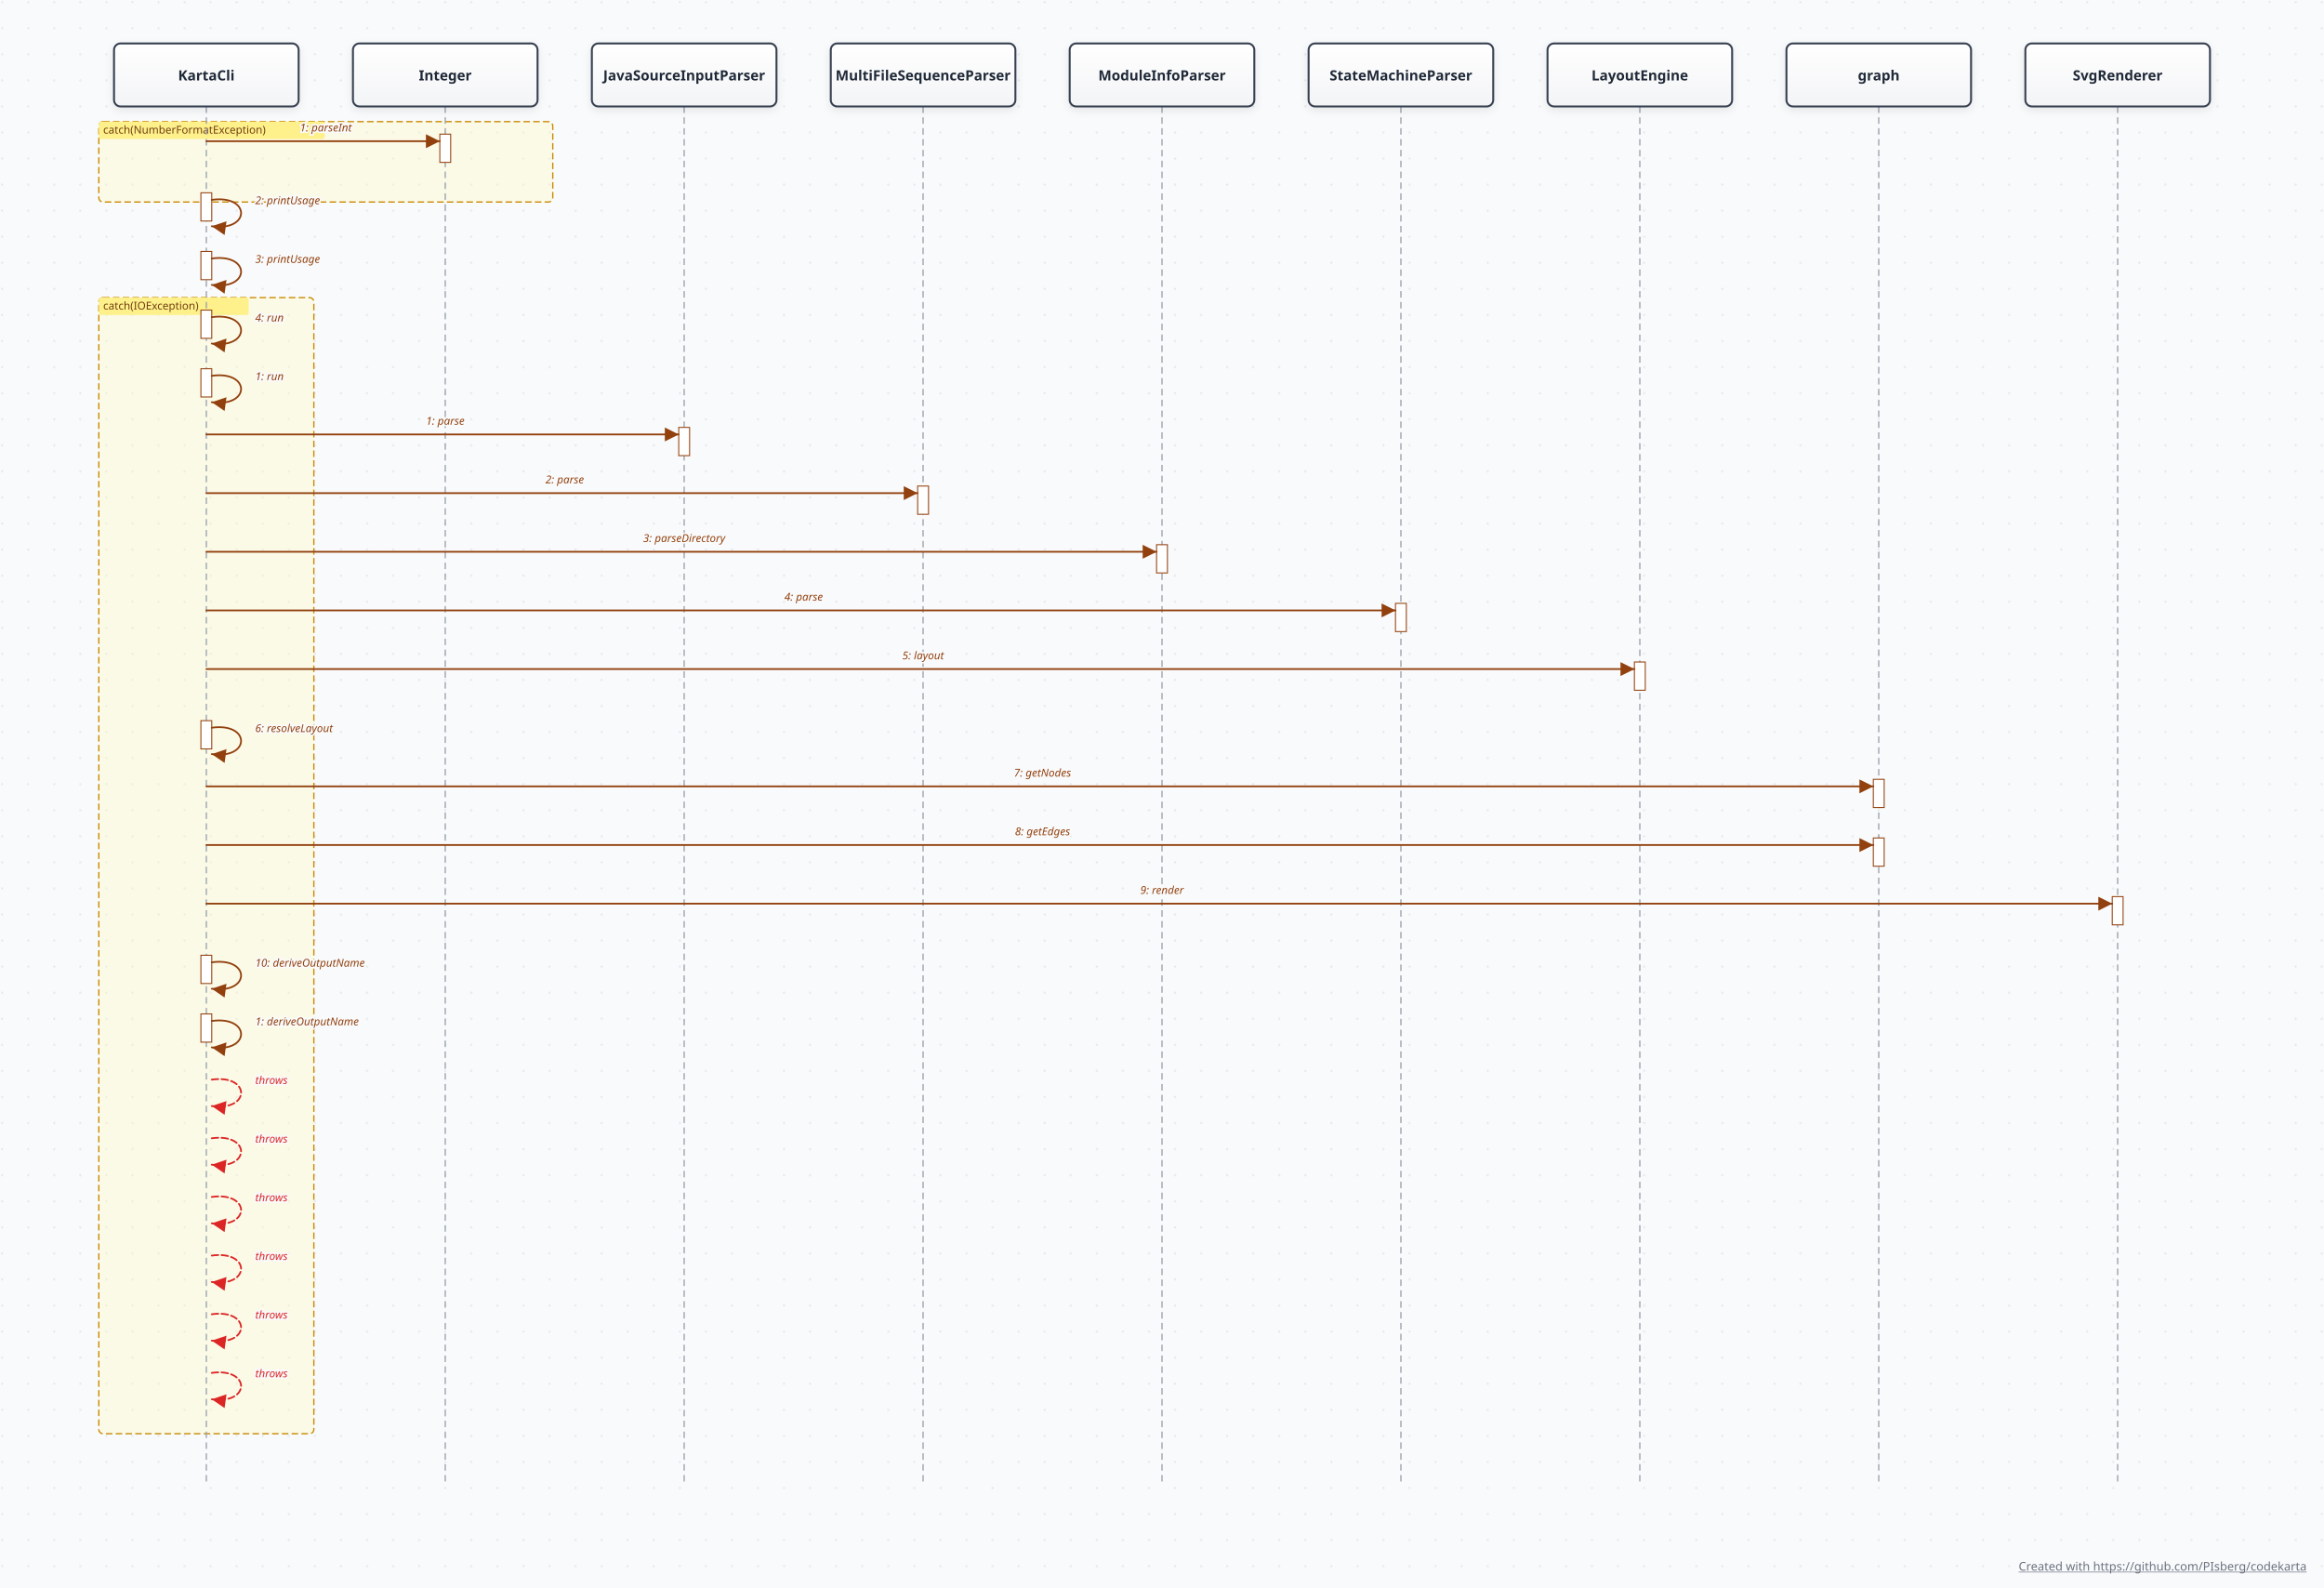
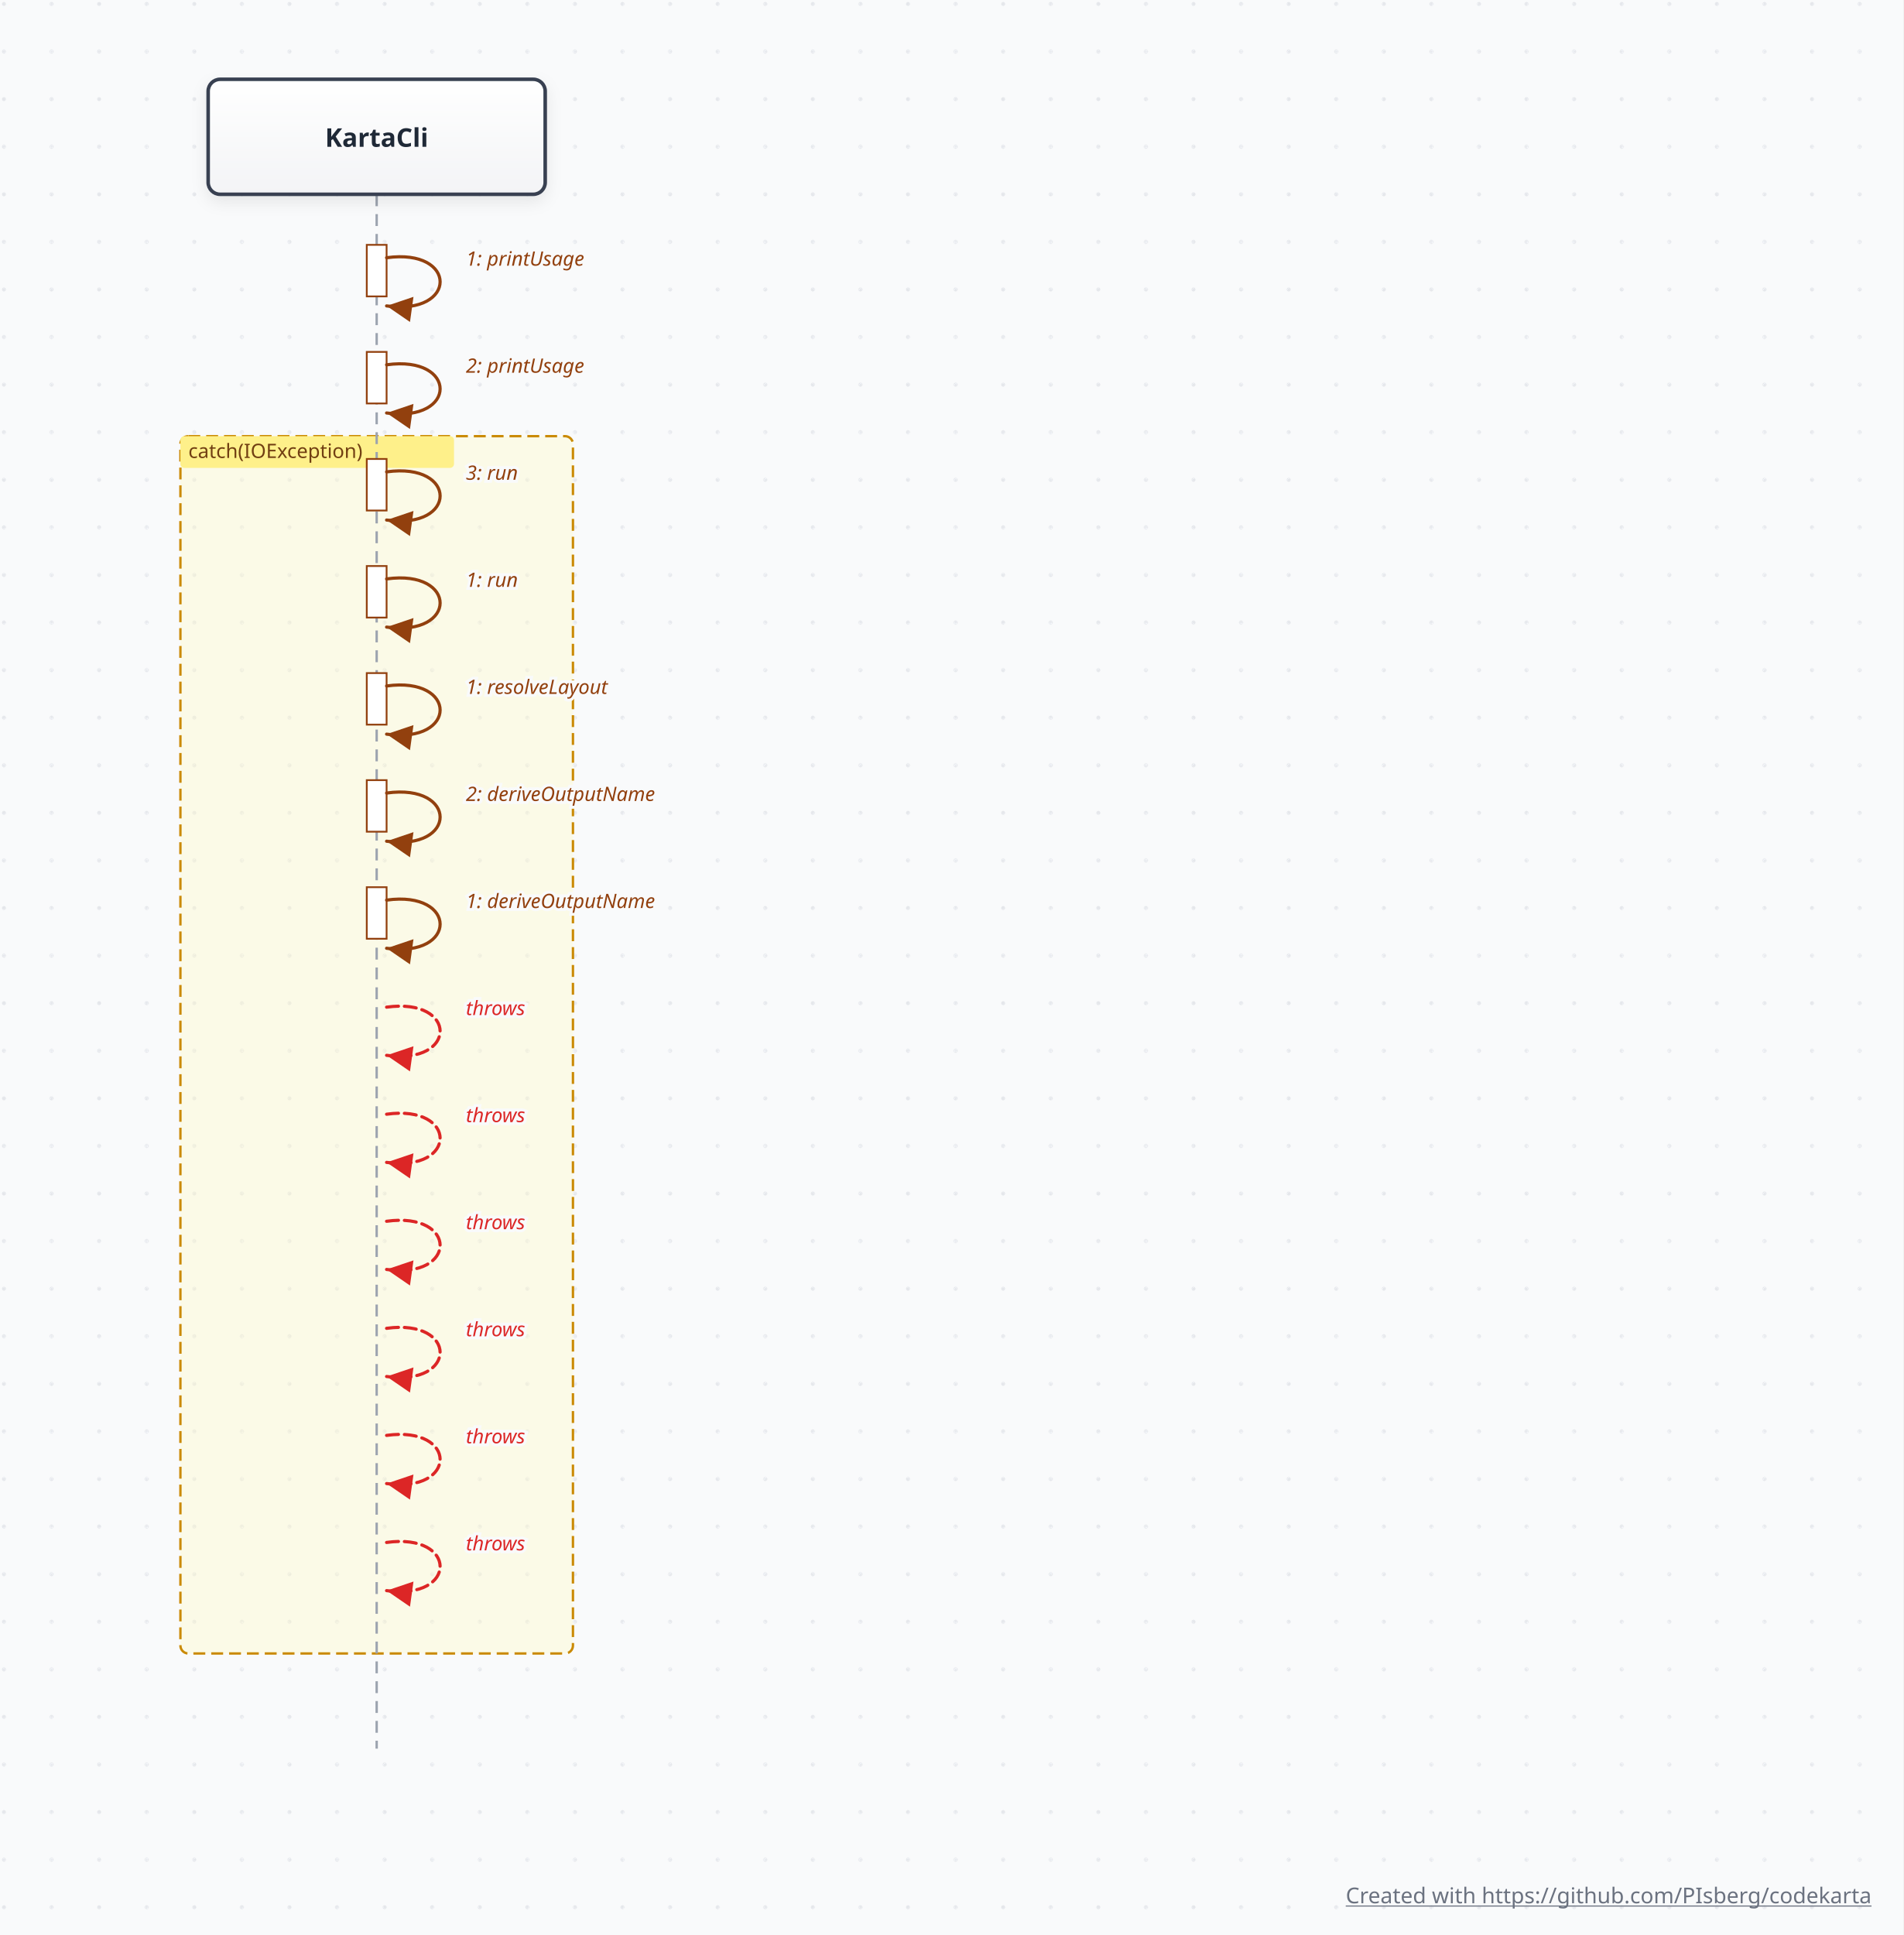
- <svg xmlns="http://www.w3.org/2000/svg" width="2140" height="1462" viewBox="0 0 2140 1462">
+ <svg xmlns="http://www.w3.org/2000/svg" width="960" height="976" viewBox="0 0 960 976">
  <defs>
    <style>
svg { font-family: 'Outfit', 'Inter', -apple-system, BlinkMacSystemFont, 'Segoe UI', sans-serif; }
text { font-family: 'Outfit', 'Inter', -apple-system, BlinkMacSystemFont, 'Segoe UI', sans-serif !important; }
.node-rect { transition: filter 0.2s ease, stroke-width 0.2s ease, stroke 0.2s ease; }
.node-rect:hover { stroke-width: 2.2 !important; filter: drop-shadow(0 8px 16px rgba(15, 23, 42, 0.12)) !important; }
.edge-line { stroke-linecap: round; stroke-linejoin: round; transition: stroke-width 0.2s ease; }
.edge-line:hover { stroke-width: 2.5 !important; }
.edge-label { paint-order: stroke; stroke: #f9fafb; stroke-width: 3; font-weight: 500; }
.diagram-attribution { fill: #9ca3af; text-decoration: none; transition: fill 0.2s ease; }
.diagram-attribution:hover { fill: #4b5563; text-decoration: underline; }
.group-rect { transition: stroke-width 0.2s ease; }
.node-label { pointer-events: none; }
</style>
    <filter id="nodeShadow" x="-20%" y="-20%" width="140%" height="140%">
      <feDropShadow dx="0" dy="3" stdDeviation="4" flood-color="#0f172a" flood-opacity="0.08" />
    </filter>
    <linearGradient id="grad-CLASS" x1="0%" y1="0%" x2="0%" y2="100%">
      <stop offset="0%" stop-color="#ffffff" />
      <stop offset="100%" stop-color="#f3f4f6" />
    </linearGradient>
    <linearGradient id="grad-INTERFACE" x1="0%" y1="0%" x2="0%" y2="100%">
      <stop offset="0%" stop-color="#eff6ff" />
      <stop offset="100%" stop-color="#dbeafe" />
    </linearGradient>
    <linearGradient id="grad-MODULE" x1="0%" y1="0%" x2="0%" y2="100%">
      <stop offset="0%" stop-color="#faf5ff" />
      <stop offset="100%" stop-color="#ede9fe" />
    </linearGradient>
    <linearGradient id="grad-METHOD" x1="0%" y1="0%" x2="0%" y2="100%">
      <stop offset="0%" stop-color="#fffbeb" />
      <stop offset="100%" stop-color="#fef3c7" />
    </linearGradient>
    <linearGradient id="grad-PACKAGE" x1="0%" y1="0%" x2="0%" y2="100%">
      <stop offset="0%" stop-color="#ecfdf5" />
      <stop offset="100%" stop-color="#d1fae5" />
    </linearGradient>
    <linearGradient id="grad-EXCEPTION" x1="0%" y1="0%" x2="0%" y2="100%">
      <stop offset="0%" stop-color="#fef2f2" />
      <stop offset="100%" stop-color="#fee2e2" />
    </linearGradient>
    <linearGradient id="grad-STATE" x1="0%" y1="0%" x2="0%" y2="100%">
      <stop offset="0%" stop-color="#f0f9ff" />
      <stop offset="100%" stop-color="#e0f2fe" />
    </linearGradient>
    <pattern id="dotGrid" width="24" height="24" patternUnits="userSpaceOnUse">
      <circle cx="2" cy="2" r="1" fill="#e5e7eb" />
    </pattern>
    <marker id="seq-marker-call" markerWidth="10" markerHeight="8" refX="8" refY="4" orient="auto">
      <path d="M0,0 L8,4 L0,8 Z" fill="#92400e" />
    </marker>
    <marker id="seq-marker-exc" markerWidth="10" markerHeight="8" refX="8" refY="4" orient="auto">
      <path d="M0,0 L8,4 L0,8 Z" fill="#dc2626" />
    </marker>
  </defs>
-   <rect width="2140" height="1462" fill="#f9fafb" />
-   <rect width="2140" height="1462" fill="url(#dotGrid)" />
-   <rect class="group-rect" x="91.0" y="112.0" width="418.0" height="74.0" rx="4" fill="#fef9c3" fill-opacity="0.35" stroke="#ca8a04" stroke-dasharray="6,3" stroke-width="1.2" />
-   <rect x="91.0" y="112.0" width="208.0" height="16" rx="2" fill="#fef08a" />
-   <text x="95.0" y="123.0" font-family="sans-serif" font-size="10" fill="#713f12">catch(NumberFormatException)</text>
-   <rect class="group-rect" x="91.0" y="274.0" width="198.0" height="1046.0" rx="4" fill="#fef9c3" fill-opacity="0.35" stroke="#ca8a04" stroke-dasharray="6,3" stroke-width="1.2" />
-   <rect x="91.0" y="274.0" width="138.0" height="16" rx="2" fill="#fef08a" />
-   <text x="95.0" y="285.0" font-family="sans-serif" font-size="10" fill="#713f12">catch(IOException)</text>
-   <line x1="190.0" y1="98.0" x2="190.0" y2="1368.0" stroke="#9ca3af" stroke-width="1.2" stroke-dasharray="6,4" />
-   <line x1="410.0" y1="98.0" x2="410.0" y2="1368.0" stroke="#9ca3af" stroke-width="1.2" stroke-dasharray="6,4" />
-   <line x1="630.0" y1="98.0" x2="630.0" y2="1368.0" stroke="#9ca3af" stroke-width="1.2" stroke-dasharray="6,4" />
-   <line x1="850.0" y1="98.0" x2="850.0" y2="1368.0" stroke="#9ca3af" stroke-width="1.2" stroke-dasharray="6,4" />
-   <line x1="1070.0" y1="98.0" x2="1070.0" y2="1368.0" stroke="#9ca3af" stroke-width="1.2" stroke-dasharray="6,4" />
-   <line x1="1290.0" y1="98.0" x2="1290.0" y2="1368.0" stroke="#9ca3af" stroke-width="1.2" stroke-dasharray="6,4" />
-   <line x1="1510.0" y1="98.0" x2="1510.0" y2="1368.0" stroke="#9ca3af" stroke-width="1.2" stroke-dasharray="6,4" />
-   <line x1="1730.0" y1="98.0" x2="1730.0" y2="1368.0" stroke="#9ca3af" stroke-width="1.2" stroke-dasharray="6,4" />
-   <line x1="1950.0" y1="98.0" x2="1950.0" y2="1368.0" stroke="#9ca3af" stroke-width="1.2" stroke-dasharray="6,4" />
-   <rect x="405.0" y="123.5" width="10.0" height="26.0" fill="#ffffff" stroke="#92400e" stroke-width="0.9" />
+   <rect width="960" height="976" fill="#f9fafb" />
+   <rect width="960" height="976" fill="url(#dotGrid)" />
+   <rect class="group-rect" x="91.0" y="220.0" width="198.0" height="614.0" rx="4" fill="#fef9c3" fill-opacity="0.35" stroke="#ca8a04" stroke-dasharray="6,3" stroke-width="1.2" />
+   <rect x="91.0" y="220.0" width="138.0" height="16" rx="2" fill="#fef08a" />
+   <text x="95.0" y="231.0" font-family="sans-serif" font-size="10" fill="#713f12">catch(IOException)</text>
+   <line x1="190.0" y1="98.0" x2="190.0" y2="882.0" stroke="#9ca3af" stroke-width="1.2" stroke-dasharray="6,4" />
+   <rect x="185.0" y="123.5" width="10.0" height="26.0" fill="#ffffff" stroke="#92400e" stroke-width="0.9" />
  <rect x="185.0" y="177.5" width="10.0" height="26.0" fill="#ffffff" stroke="#92400e" stroke-width="0.9" />
  <rect x="185.0" y="231.5" width="10.0" height="26.0" fill="#ffffff" stroke="#92400e" stroke-width="0.9" />
  <rect x="185.0" y="285.5" width="10.0" height="26.0" fill="#ffffff" stroke="#92400e" stroke-width="0.9" />
  <rect x="185.0" y="339.5" width="10.0" height="26.0" fill="#ffffff" stroke="#92400e" stroke-width="0.9" />
-   <rect x="625.0" y="393.5" width="10.0" height="26.0" fill="#ffffff" stroke="#92400e" stroke-width="0.9" />
-   <rect x="845.0" y="447.5" width="10.0" height="26.0" fill="#ffffff" stroke="#92400e" stroke-width="0.9" />
-   <rect x="1065.0" y="501.5" width="10.0" height="26.0" fill="#ffffff" stroke="#92400e" stroke-width="0.9" />
-   <rect x="1285.0" y="555.5" width="10.0" height="26.0" fill="#ffffff" stroke="#92400e" stroke-width="0.9" />
-   <rect x="1505.0" y="609.5" width="10.0" height="26.0" fill="#ffffff" stroke="#92400e" stroke-width="0.9" />
-   <rect x="185.0" y="663.5" width="10.0" height="26.0" fill="#ffffff" stroke="#92400e" stroke-width="0.9" />
-   <rect x="1725.0" y="717.5" width="10.0" height="26.0" fill="#ffffff" stroke="#92400e" stroke-width="0.9" />
-   <rect x="1725.0" y="771.5" width="10.0" height="26.0" fill="#ffffff" stroke="#92400e" stroke-width="0.9" />
-   <rect x="1945.0" y="825.5" width="10.0" height="26.0" fill="#ffffff" stroke="#92400e" stroke-width="0.9" />
-   <rect x="185.0" y="879.5" width="10.0" height="26.0" fill="#ffffff" stroke="#92400e" stroke-width="0.9" />
-   <rect x="185.0" y="933.5" width="10.0" height="26.0" fill="#ffffff" stroke="#92400e" stroke-width="0.9" />
-   <line class="edge-line" data-source="KartaCli.main" data-target="Integer.parseInt" data-type="CALLS" x1="190.0" y1="130.0" x2="405.0" y2="130.0" stroke="#92400e" stroke-width="1.6" marker-end="url(#seq-marker-call)" />
-   <text class="edge-label" data-source="KartaCli.main" data-target="Integer.parseInt" data-type="CALLS" x="300.0" y="121.0" text-anchor="middle" font-family="sans-serif" font-size="10" fill="#92400e" font-style="italic">1: parseInt</text>
+   <rect x="185.0" y="393.5" width="10.0" height="26.0" fill="#ffffff" stroke="#92400e" stroke-width="0.9" />
+   <rect x="185.0" y="447.5" width="10.0" height="26.0" fill="#ffffff" stroke="#92400e" stroke-width="0.9" />
+   <path class="edge-line" data-source="KartaCli.main" data-target="KartaCli.printUsage" data-type="CALLS" d="M195.0 130.0 C231.0 125.0 231.0 159.3 195.0 154.3" fill="none" stroke="#92400e" stroke-width="1.6" marker-end="url(#seq-marker-call)" />
+   <text class="edge-label" data-source="KartaCli.main" data-target="KartaCli.printUsage" data-type="CALLS" x="235.0" y="134.0" text-anchor="start" font-family="sans-serif" font-size="10" fill="#92400e" font-style="italic">1: printUsage</text>
  <path class="edge-line" data-source="KartaCli.main" data-target="KartaCli.printUsage" data-type="CALLS" d="M195.0 184.0 C231.0 179.0 231.0 213.3 195.0 208.3" fill="none" stroke="#92400e" stroke-width="1.6" marker-end="url(#seq-marker-call)" />
  <text class="edge-label" data-source="KartaCli.main" data-target="KartaCli.printUsage" data-type="CALLS" x="235.0" y="188.0" text-anchor="start" font-family="sans-serif" font-size="10" fill="#92400e" font-style="italic">2: printUsage</text>
-   <path class="edge-line" data-source="KartaCli.main" data-target="KartaCli.printUsage" data-type="CALLS" d="M195.0 238.0 C231.0 233.0 231.0 267.3 195.0 262.3" fill="none" stroke="#92400e" stroke-width="1.6" marker-end="url(#seq-marker-call)" />
-   <text class="edge-label" data-source="KartaCli.main" data-target="KartaCli.printUsage" data-type="CALLS" x="235.0" y="242.0" text-anchor="start" font-family="sans-serif" font-size="10" fill="#92400e" font-style="italic">3: printUsage</text>
-   <path class="edge-line" data-source="KartaCli.main" data-target="KartaCli.run" data-type="CALLS" d="M195.0 292.0 C231.0 287.0 231.0 321.3 195.0 316.3" fill="none" stroke="#92400e" stroke-width="1.6" marker-end="url(#seq-marker-call)" />
-   <text class="edge-label" data-source="KartaCli.main" data-target="KartaCli.run" data-type="CALLS" x="235.0" y="296.0" text-anchor="start" font-family="sans-serif" font-size="10" fill="#92400e" font-style="italic">4: run</text>
-   <path class="edge-line" data-source="KartaCli.run" data-target="KartaCli.run" data-type="CALLS" d="M195.0 346.0 C231.0 341.0 231.0 375.3 195.0 370.3" fill="none" stroke="#92400e" stroke-width="1.6" marker-end="url(#seq-marker-call)" />
-   <text class="edge-label" data-source="KartaCli.run" data-target="KartaCli.run" data-type="CALLS" x="235.0" y="350.0" text-anchor="start" font-family="sans-serif" font-size="10" fill="#92400e" font-style="italic">1: run</text>
-   <line class="edge-line" data-source="KartaCli.run" data-target="JavaSourceInputParser.parse" data-type="CALLS" x1="190.0" y1="400.0" x2="625.0" y2="400.0" stroke="#92400e" stroke-width="1.6" marker-end="url(#seq-marker-call)" />
-   <text class="edge-label" data-source="KartaCli.run" data-target="JavaSourceInputParser.parse" data-type="CALLS" x="410.0" y="391.0" text-anchor="middle" font-family="sans-serif" font-size="10" fill="#92400e" font-style="italic">1: parse</text>
-   <line class="edge-line" data-source="KartaCli.run" data-target="MultiFileSequenceParser.parse" data-type="CALLS" x1="190.0" y1="454.0" x2="845.0" y2="454.0" stroke="#92400e" stroke-width="1.6" marker-end="url(#seq-marker-call)" />
-   <text class="edge-label" data-source="KartaCli.run" data-target="MultiFileSequenceParser.parse" data-type="CALLS" x="520.0" y="445.0" text-anchor="middle" font-family="sans-serif" font-size="10" fill="#92400e" font-style="italic">2: parse</text>
-   <line class="edge-line" data-source="KartaCli.run" data-target="ModuleInfoParser.parseDirectory" data-type="CALLS" x1="190.0" y1="508.0" x2="1065.0" y2="508.0" stroke="#92400e" stroke-width="1.6" marker-end="url(#seq-marker-call)" />
-   <text class="edge-label" data-source="KartaCli.run" data-target="ModuleInfoParser.parseDirectory" data-type="CALLS" x="630.0" y="499.0" text-anchor="middle" font-family="sans-serif" font-size="10" fill="#92400e" font-style="italic">3: parseDirectory</text>
-   <line class="edge-line" data-source="KartaCli.run" data-target="StateMachineParser.parse" data-type="CALLS" x1="190.0" y1="562.0" x2="1285.0" y2="562.0" stroke="#92400e" stroke-width="1.6" marker-end="url(#seq-marker-call)" />
-   <text class="edge-label" data-source="KartaCli.run" data-target="StateMachineParser.parse" data-type="CALLS" x="740.0" y="553.0" text-anchor="middle" font-family="sans-serif" font-size="10" fill="#92400e" font-style="italic">4: parse</text>
-   <line class="edge-line" data-source="KartaCli.run" data-target="LayoutEngine.layout" data-type="CALLS" x1="190.0" y1="616.0" x2="1505.0" y2="616.0" stroke="#92400e" stroke-width="1.6" marker-end="url(#seq-marker-call)" />
-   <text class="edge-label" data-source="KartaCli.run" data-target="LayoutEngine.layout" data-type="CALLS" x="850.0" y="607.0" text-anchor="middle" font-family="sans-serif" font-size="10" fill="#92400e" font-style="italic">5: layout</text>
-   <path class="edge-line" data-source="KartaCli.run" data-target="KartaCli.resolveLayout" data-type="CALLS" d="M195.0 670.0 C231.0 665.0 231.0 699.3 195.0 694.3" fill="none" stroke="#92400e" stroke-width="1.6" marker-end="url(#seq-marker-call)" />
-   <text class="edge-label" data-source="KartaCli.run" data-target="KartaCli.resolveLayout" data-type="CALLS" x="235.0" y="674.0" text-anchor="start" font-family="sans-serif" font-size="10" fill="#92400e" font-style="italic">6: resolveLayout</text>
-   <line class="edge-line" data-source="KartaCli.run" data-target="graph.getNodes" data-type="CALLS" x1="190.0" y1="724.0" x2="1725.0" y2="724.0" stroke="#92400e" stroke-width="1.6" marker-end="url(#seq-marker-call)" />
-   <text class="edge-label" data-source="KartaCli.run" data-target="graph.getNodes" data-type="CALLS" x="960.0" y="715.0" text-anchor="middle" font-family="sans-serif" font-size="10" fill="#92400e" font-style="italic">7: getNodes</text>
-   <line class="edge-line" data-source="KartaCli.run" data-target="graph.getEdges" data-type="CALLS" x1="190.0" y1="778.0" x2="1725.0" y2="778.0" stroke="#92400e" stroke-width="1.6" marker-end="url(#seq-marker-call)" />
-   <text class="edge-label" data-source="KartaCli.run" data-target="graph.getEdges" data-type="CALLS" x="960.0" y="769.0" text-anchor="middle" font-family="sans-serif" font-size="10" fill="#92400e" font-style="italic">8: getEdges</text>
-   <line class="edge-line" data-source="KartaCli.run" data-target="SvgRenderer.render" data-type="CALLS" x1="190.0" y1="832.0" x2="1945.0" y2="832.0" stroke="#92400e" stroke-width="1.6" marker-end="url(#seq-marker-call)" />
-   <text class="edge-label" data-source="KartaCli.run" data-target="SvgRenderer.render" data-type="CALLS" x="1070.0" y="823.0" text-anchor="middle" font-family="sans-serif" font-size="10" fill="#92400e" font-style="italic">9: render</text>
-   <path class="edge-line" data-source="KartaCli.run" data-target="KartaCli.deriveOutputName" data-type="CALLS" d="M195.0 886.0 C231.0 881.0 231.0 915.3 195.0 910.3" fill="none" stroke="#92400e" stroke-width="1.6" marker-end="url(#seq-marker-call)" />
-   <text class="edge-label" data-source="KartaCli.run" data-target="KartaCli.deriveOutputName" data-type="CALLS" x="235.0" y="890.0" text-anchor="start" font-family="sans-serif" font-size="10" fill="#92400e" font-style="italic">10: deriveOutputName</text>
-   <path class="edge-line" data-source="KartaCli.deriveOutputName" data-target="KartaCli.deriveOutputName" data-type="CALLS" d="M195.0 940.0 C231.0 935.0 231.0 969.3 195.0 964.3" fill="none" stroke="#92400e" stroke-width="1.6" marker-end="url(#seq-marker-call)" />
-   <text class="edge-label" data-source="KartaCli.deriveOutputName" data-target="KartaCli.deriveOutputName" data-type="CALLS" x="235.0" y="944.0" text-anchor="start" font-family="sans-serif" font-size="10" fill="#92400e" font-style="italic">1: deriveOutputName</text>
-   <path class="edge-line" data-source="KartaCli.run" data-target="KartaCli.main" data-type="EXCEPTION_PROPAGATION" d="M195.0 994.0 C231.0 989.0 231.0 1023.3 195.0 1018.3" fill="none" stroke="#dc2626" stroke-width="1.6" stroke-dasharray="6,3" marker-end="url(#seq-marker-exc)" />
-   <text class="edge-label" data-source="KartaCli.run" data-target="KartaCli.main" data-type="EXCEPTION_PROPAGATION" x="235.0" y="998.0" text-anchor="start" font-family="sans-serif" font-size="10" fill="#dc2626" font-style="italic">throws</text>
-   <path class="edge-line" data-source="KartaCli.run" data-target="KartaCli.run" data-type="EXCEPTION_PROPAGATION" d="M195.0 1048.0 C231.0 1043.0 231.0 1077.3 195.0 1072.3" fill="none" stroke="#dc2626" stroke-width="1.6" stroke-dasharray="6,3" marker-end="url(#seq-marker-exc)" />
-   <text class="edge-label" data-source="KartaCli.run" data-target="KartaCli.run" data-type="EXCEPTION_PROPAGATION" x="235.0" y="1052.0" text-anchor="start" font-family="sans-serif" font-size="10" fill="#dc2626" font-style="italic">throws</text>
-   <path class="edge-line" data-source="KartaCli.run" data-target="KartaCli.run" data-type="EXCEPTION_PROPAGATION" d="M195.0 1102.0 C231.0 1097.0 231.0 1131.3 195.0 1126.3" fill="none" stroke="#dc2626" stroke-width="1.6" stroke-dasharray="6,3" marker-end="url(#seq-marker-exc)" />
-   <text class="edge-label" data-source="KartaCli.run" data-target="KartaCli.run" data-type="EXCEPTION_PROPAGATION" x="235.0" y="1106.0" text-anchor="start" font-family="sans-serif" font-size="10" fill="#dc2626" font-style="italic">throws</text>
-   <path class="edge-line" data-source="KartaCli.run" data-target="KartaCli.run" data-type="EXCEPTION_PROPAGATION" d="M195.0 1156.0 C231.0 1151.0 231.0 1185.3 195.0 1180.3" fill="none" stroke="#dc2626" stroke-width="1.6" stroke-dasharray="6,3" marker-end="url(#seq-marker-exc)" />
-   <text class="edge-label" data-source="KartaCli.run" data-target="KartaCli.run" data-type="EXCEPTION_PROPAGATION" x="235.0" y="1160.0" text-anchor="start" font-family="sans-serif" font-size="10" fill="#dc2626" font-style="italic">throws</text>
-   <path class="edge-line" data-source="KartaCli.run" data-target="KartaCli.run" data-type="EXCEPTION_PROPAGATION" d="M195.0 1210.0 C231.0 1205.0 231.0 1239.3 195.0 1234.3" fill="none" stroke="#dc2626" stroke-width="1.6" stroke-dasharray="6,3" marker-end="url(#seq-marker-exc)" />
-   <text class="edge-label" data-source="KartaCli.run" data-target="KartaCli.run" data-type="EXCEPTION_PROPAGATION" x="235.0" y="1214.0" text-anchor="start" font-family="sans-serif" font-size="10" fill="#dc2626" font-style="italic">throws</text>
-   <path class="edge-line" data-source="KartaCli.run" data-target="KartaCli.run" data-type="EXCEPTION_PROPAGATION" d="M195.0 1264.0 C231.0 1259.0 231.0 1293.3 195.0 1288.3" fill="none" stroke="#dc2626" stroke-width="1.6" stroke-dasharray="6,3" marker-end="url(#seq-marker-exc)" />
-   <text class="edge-label" data-source="KartaCli.run" data-target="KartaCli.run" data-type="EXCEPTION_PROPAGATION" x="235.0" y="1268.0" text-anchor="start" font-family="sans-serif" font-size="10" fill="#dc2626" font-style="italic">throws</text>
+   <path class="edge-line" data-source="KartaCli.main" data-target="KartaCli.run" data-type="CALLS" d="M195.0 238.0 C231.0 233.0 231.0 267.3 195.0 262.3" fill="none" stroke="#92400e" stroke-width="1.6" marker-end="url(#seq-marker-call)" />
+   <text class="edge-label" data-source="KartaCli.main" data-target="KartaCli.run" data-type="CALLS" x="235.0" y="242.0" text-anchor="start" font-family="sans-serif" font-size="10" fill="#92400e" font-style="italic">3: run</text>
+   <path class="edge-line" data-source="KartaCli.run" data-target="KartaCli.run" data-type="CALLS" d="M195.0 292.0 C231.0 287.0 231.0 321.3 195.0 316.3" fill="none" stroke="#92400e" stroke-width="1.6" marker-end="url(#seq-marker-call)" />
+   <text class="edge-label" data-source="KartaCli.run" data-target="KartaCli.run" data-type="CALLS" x="235.0" y="296.0" text-anchor="start" font-family="sans-serif" font-size="10" fill="#92400e" font-style="italic">1: run</text>
+   <path class="edge-line" data-source="KartaCli.run" data-target="KartaCli.resolveLayout" data-type="CALLS" d="M195.0 346.0 C231.0 341.0 231.0 375.3 195.0 370.3" fill="none" stroke="#92400e" stroke-width="1.6" marker-end="url(#seq-marker-call)" />
+   <text class="edge-label" data-source="KartaCli.run" data-target="KartaCli.resolveLayout" data-type="CALLS" x="235.0" y="350.0" text-anchor="start" font-family="sans-serif" font-size="10" fill="#92400e" font-style="italic">1: resolveLayout</text>
+   <path class="edge-line" data-source="KartaCli.run" data-target="KartaCli.deriveOutputName" data-type="CALLS" d="M195.0 400.0 C231.0 395.0 231.0 429.3 195.0 424.3" fill="none" stroke="#92400e" stroke-width="1.6" marker-end="url(#seq-marker-call)" />
+   <text class="edge-label" data-source="KartaCli.run" data-target="KartaCli.deriveOutputName" data-type="CALLS" x="235.0" y="404.0" text-anchor="start" font-family="sans-serif" font-size="10" fill="#92400e" font-style="italic">2: deriveOutputName</text>
+   <path class="edge-line" data-source="KartaCli.deriveOutputName" data-target="KartaCli.deriveOutputName" data-type="CALLS" d="M195.0 454.0 C231.0 449.0 231.0 483.3 195.0 478.3" fill="none" stroke="#92400e" stroke-width="1.6" marker-end="url(#seq-marker-call)" />
+   <text class="edge-label" data-source="KartaCli.deriveOutputName" data-target="KartaCli.deriveOutputName" data-type="CALLS" x="235.0" y="458.0" text-anchor="start" font-family="sans-serif" font-size="10" fill="#92400e" font-style="italic">1: deriveOutputName</text>
+   <path class="edge-line" data-source="KartaCli.run" data-target="KartaCli.main" data-type="EXCEPTION_PROPAGATION" d="M195.0 508.0 C231.0 503.0 231.0 537.3 195.0 532.3" fill="none" stroke="#dc2626" stroke-width="1.6" stroke-dasharray="6,3" marker-end="url(#seq-marker-exc)" />
+   <text class="edge-label" data-source="KartaCli.run" data-target="KartaCli.main" data-type="EXCEPTION_PROPAGATION" x="235.0" y="512.0" text-anchor="start" font-family="sans-serif" font-size="10" fill="#dc2626" font-style="italic">throws</text>
+   <path class="edge-line" data-source="KartaCli.run" data-target="KartaCli.run" data-type="EXCEPTION_PROPAGATION" d="M195.0 562.0 C231.0 557.0 231.0 591.3 195.0 586.3" fill="none" stroke="#dc2626" stroke-width="1.6" stroke-dasharray="6,3" marker-end="url(#seq-marker-exc)" />
+   <text class="edge-label" data-source="KartaCli.run" data-target="KartaCli.run" data-type="EXCEPTION_PROPAGATION" x="235.0" y="566.0" text-anchor="start" font-family="sans-serif" font-size="10" fill="#dc2626" font-style="italic">throws</text>
+   <path class="edge-line" data-source="KartaCli.run" data-target="KartaCli.run" data-type="EXCEPTION_PROPAGATION" d="M195.0 616.0 C231.0 611.0 231.0 645.3 195.0 640.3" fill="none" stroke="#dc2626" stroke-width="1.6" stroke-dasharray="6,3" marker-end="url(#seq-marker-exc)" />
+   <text class="edge-label" data-source="KartaCli.run" data-target="KartaCli.run" data-type="EXCEPTION_PROPAGATION" x="235.0" y="620.0" text-anchor="start" font-family="sans-serif" font-size="10" fill="#dc2626" font-style="italic">throws</text>
+   <path class="edge-line" data-source="KartaCli.run" data-target="KartaCli.run" data-type="EXCEPTION_PROPAGATION" d="M195.0 670.0 C231.0 665.0 231.0 699.3 195.0 694.3" fill="none" stroke="#dc2626" stroke-width="1.6" stroke-dasharray="6,3" marker-end="url(#seq-marker-exc)" />
+   <text class="edge-label" data-source="KartaCli.run" data-target="KartaCli.run" data-type="EXCEPTION_PROPAGATION" x="235.0" y="674.0" text-anchor="start" font-family="sans-serif" font-size="10" fill="#dc2626" font-style="italic">throws</text>
+   <path class="edge-line" data-source="KartaCli.run" data-target="KartaCli.run" data-type="EXCEPTION_PROPAGATION" d="M195.0 724.0 C231.0 719.0 231.0 753.3 195.0 748.3" fill="none" stroke="#dc2626" stroke-width="1.6" stroke-dasharray="6,3" marker-end="url(#seq-marker-exc)" />
+   <text class="edge-label" data-source="KartaCli.run" data-target="KartaCli.run" data-type="EXCEPTION_PROPAGATION" x="235.0" y="728.0" text-anchor="start" font-family="sans-serif" font-size="10" fill="#dc2626" font-style="italic">throws</text>
+   <path class="edge-line" data-source="KartaCli.run" data-target="KartaCli.run" data-type="EXCEPTION_PROPAGATION" d="M195.0 778.0 C231.0 773.0 231.0 807.3 195.0 802.3" fill="none" stroke="#dc2626" stroke-width="1.6" stroke-dasharray="6,3" marker-end="url(#seq-marker-exc)" />
+   <text class="edge-label" data-source="KartaCli.run" data-target="KartaCli.run" data-type="EXCEPTION_PROPAGATION" x="235.0" y="782.0" text-anchor="start" font-family="sans-serif" font-size="10" fill="#dc2626" font-style="italic">throws</text>
  <rect class="node-rect" x="105.0" y="40.0" width="170.0" height="58.0" rx="6" fill="url(#grad-CLASS)" stroke="#374151" stroke-width="1.8" filter="url(#nodeShadow)" />
  <text class="node-label" x="190.0" y="69.0" text-anchor="middle" dominant-baseline="central" font-family="sans-serif" font-size="13" font-weight="bold" fill="#1f2937">KartaCli</text>
-   <rect class="node-rect" x="325.0" y="40.0" width="170.0" height="58.0" rx="6" fill="url(#grad-CLASS)" stroke="#374151" stroke-width="1.8" filter="url(#nodeShadow)" />
-   <text class="node-label" x="410.0" y="69.0" text-anchor="middle" dominant-baseline="central" font-family="sans-serif" font-size="13" font-weight="bold" fill="#1f2937">Integer</text>
-   <rect class="node-rect" x="545.0" y="40.0" width="170.0" height="58.0" rx="6" fill="url(#grad-CLASS)" stroke="#374151" stroke-width="1.8" filter="url(#nodeShadow)" />
-   <text class="node-label" x="630.0" y="69.0" text-anchor="middle" dominant-baseline="central" font-family="sans-serif" font-size="13" font-weight="bold" fill="#1f2937">JavaSourceInputParser</text>
-   <rect class="node-rect" x="765.0" y="40.0" width="170.0" height="58.0" rx="6" fill="url(#grad-CLASS)" stroke="#374151" stroke-width="1.8" filter="url(#nodeShadow)" />
-   <text class="node-label" x="850.0" y="69.0" text-anchor="middle" dominant-baseline="central" font-family="sans-serif" font-size="13" font-weight="bold" fill="#1f2937">MultiFileSequenceParser</text>
-   <rect class="node-rect" x="985.0" y="40.0" width="170.0" height="58.0" rx="6" fill="url(#grad-CLASS)" stroke="#374151" stroke-width="1.8" filter="url(#nodeShadow)" />
-   <text class="node-label" x="1070.0" y="69.0" text-anchor="middle" dominant-baseline="central" font-family="sans-serif" font-size="13" font-weight="bold" fill="#1f2937">ModuleInfoParser</text>
-   <rect class="node-rect" x="1205.0" y="40.0" width="170.0" height="58.0" rx="6" fill="url(#grad-CLASS)" stroke="#374151" stroke-width="1.8" filter="url(#nodeShadow)" />
-   <text class="node-label" x="1290.0" y="69.0" text-anchor="middle" dominant-baseline="central" font-family="sans-serif" font-size="13" font-weight="bold" fill="#1f2937">StateMachineParser</text>
-   <rect class="node-rect" x="1425.0" y="40.0" width="170.0" height="58.0" rx="6" fill="url(#grad-CLASS)" stroke="#374151" stroke-width="1.8" filter="url(#nodeShadow)" />
-   <text class="node-label" x="1510.0" y="69.0" text-anchor="middle" dominant-baseline="central" font-family="sans-serif" font-size="13" font-weight="bold" fill="#1f2937">LayoutEngine</text>
-   <rect class="node-rect" x="1645.0" y="40.0" width="170.0" height="58.0" rx="6" fill="url(#grad-CLASS)" stroke="#374151" stroke-width="1.8" filter="url(#nodeShadow)" />
-   <text class="node-label" x="1730.0" y="69.0" text-anchor="middle" dominant-baseline="central" font-family="sans-serif" font-size="13" font-weight="bold" fill="#1f2937">graph</text>
-   <rect class="node-rect" x="1865.0" y="40.0" width="170.0" height="58.0" rx="6" fill="url(#grad-CLASS)" stroke="#374151" stroke-width="1.8" filter="url(#nodeShadow)" />
-   <text class="node-label" x="1950.0" y="69.0" text-anchor="middle" dominant-baseline="central" font-family="sans-serif" font-size="13" font-weight="bold" fill="#1f2937">SvgRenderer</text>
  <a class="diagram-attribution" href="https://github.com/PIsberg/codekarta" target="_blank" rel="noopener noreferrer">
-     <text x="2124.0" y="1446.0" text-anchor="end" font-family="sans-serif" font-size="11" fill="#6b7280" text-decoration="underline">Created with https://github.com/PIsberg/codekarta</text>
+     <text x="944.0" y="960.0" text-anchor="end" font-family="sans-serif" font-size="11" fill="#6b7280" text-decoration="underline">Created with https://github.com/PIsberg/codekarta</text>
  </a>
</svg>
